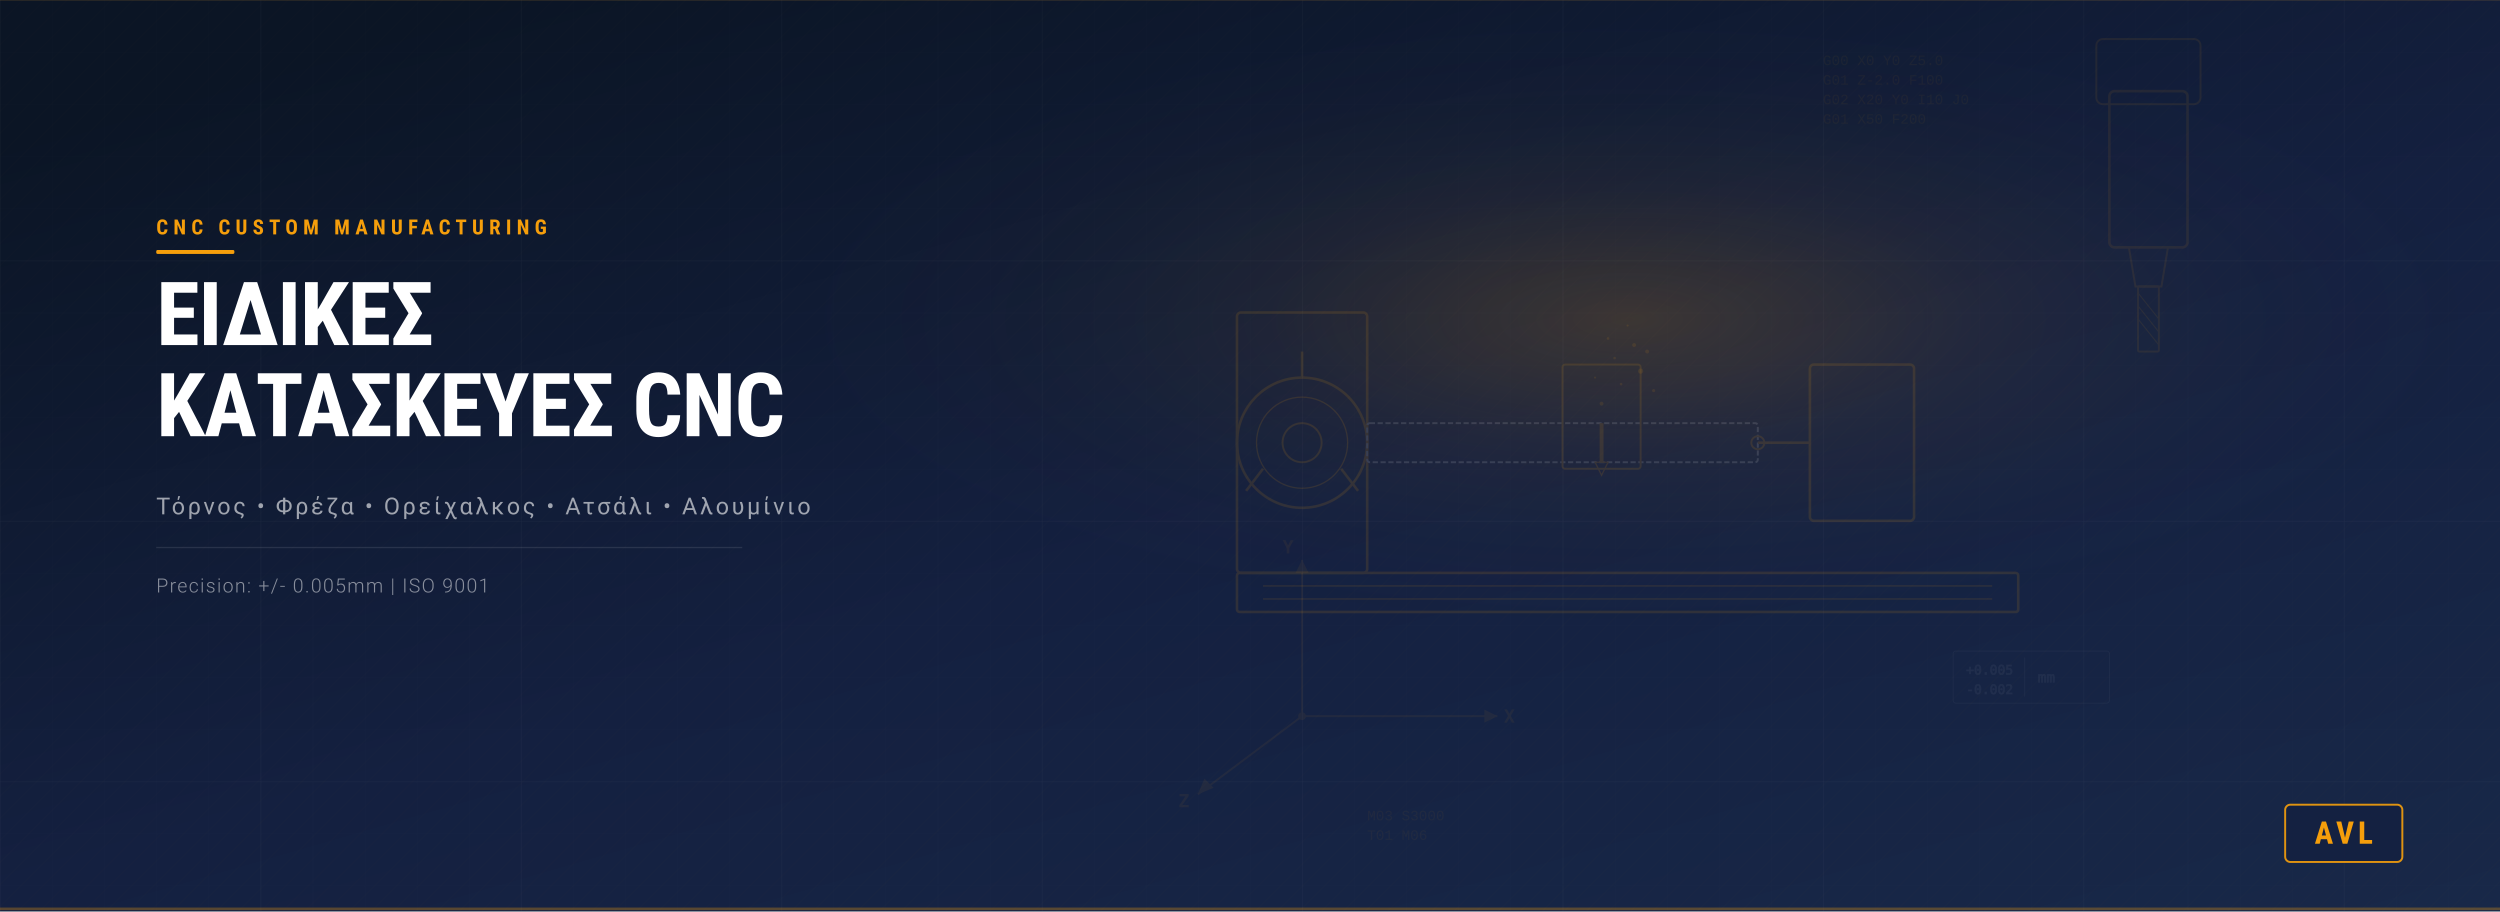
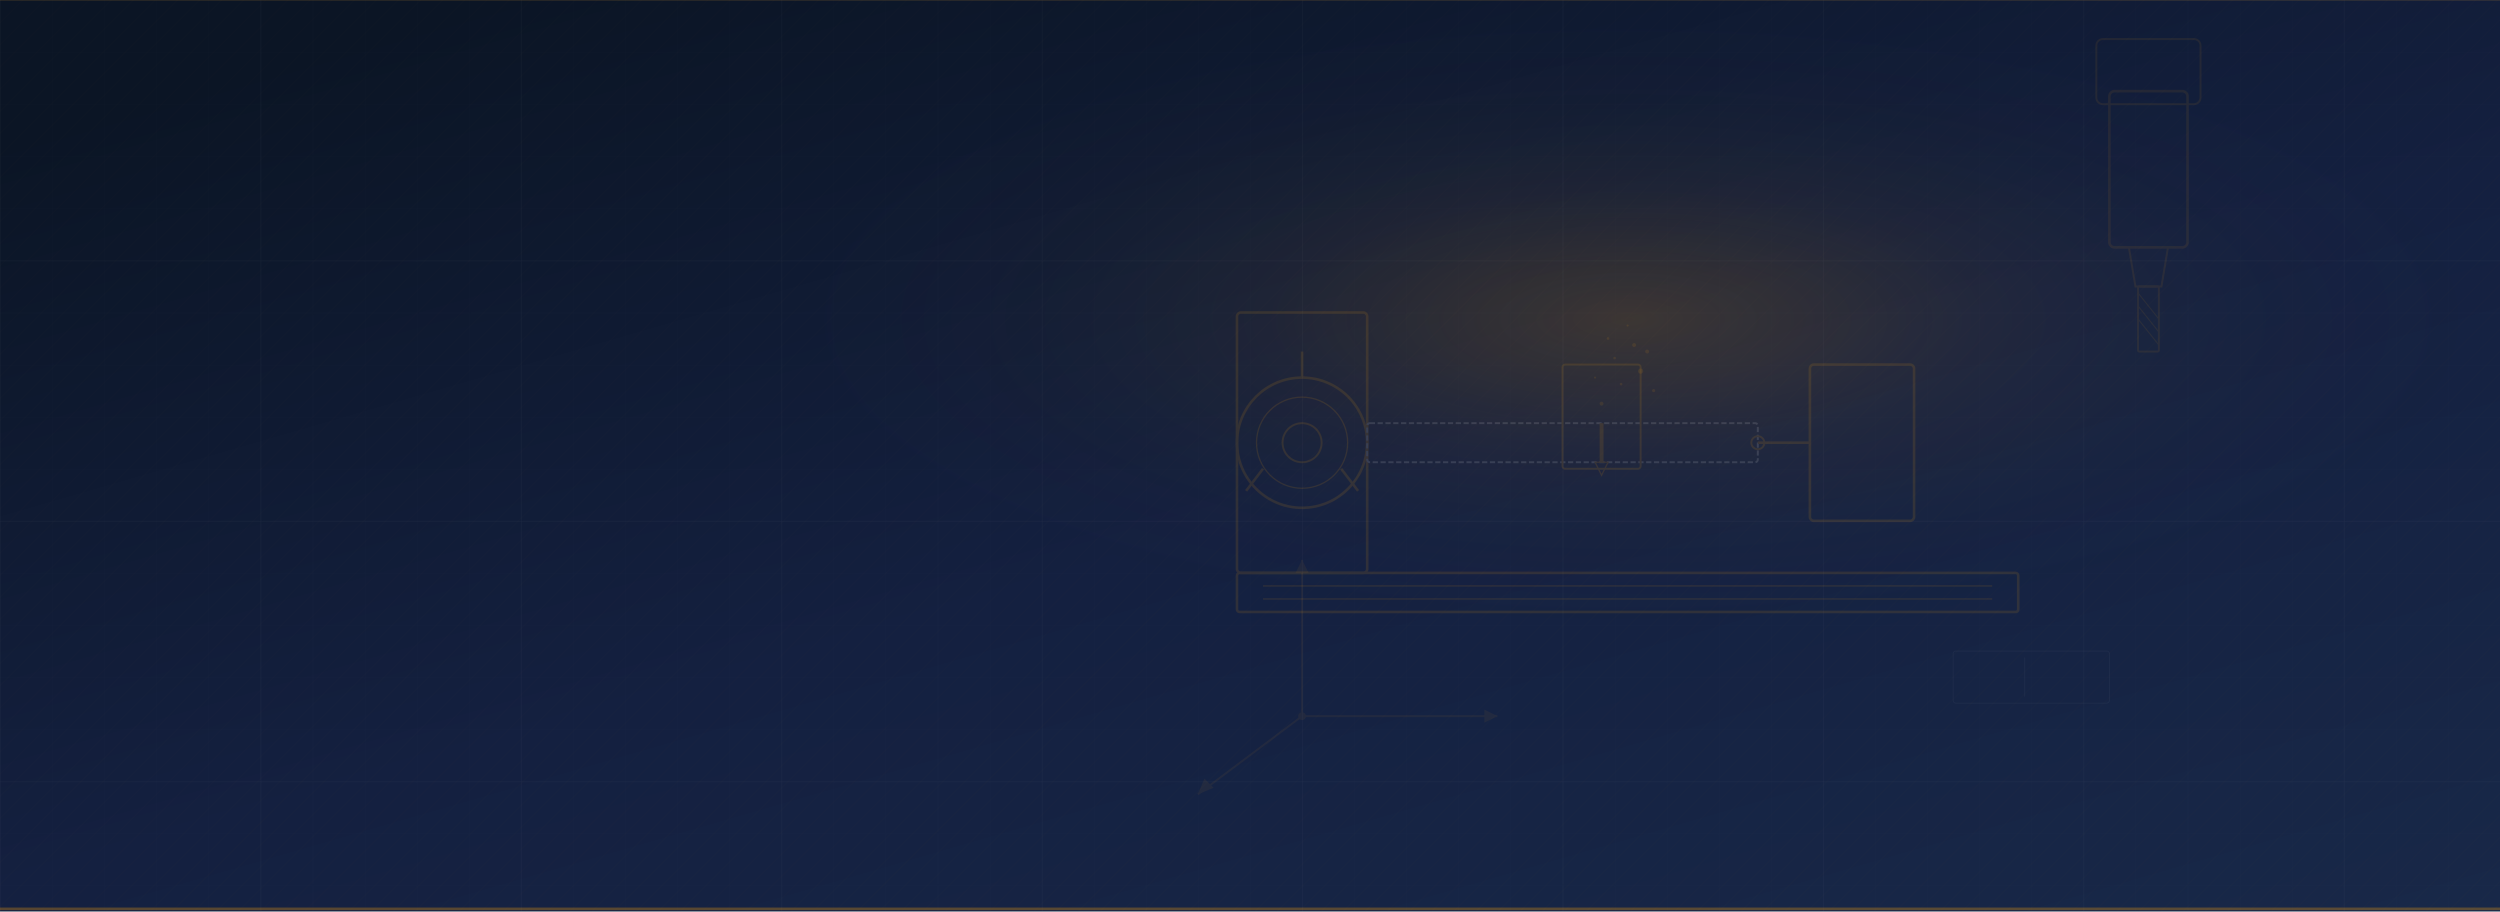
- <svg xmlns="http://www.w3.org/2000/svg" viewBox="0 0 1920 700" width="1920" height="700">
+ <svg xmlns="http://www.w3.org/2000/svg" viewBox="0 0 1920 700">
  <defs>
    <linearGradient id="bg" x1="0.2" y1="0" x2="1" y2="1">
      <stop offset="0%" stop-color="#0b1525" />
      <stop offset="50%" stop-color="#142040" />
      <stop offset="100%" stop-color="#182848" />
    </linearGradient>
    <radialGradient id="spark" cx="65%" cy="35%" r="35%">
      <stop offset="0%" stop-color="#f59e0b" stop-opacity="0.18" />
      <stop offset="40%" stop-color="#f59e0b" stop-opacity="0.06" />
      <stop offset="100%" stop-color="#142040" stop-opacity="0" />
    </radialGradient>
    <pattern id="engGrid" width="40" height="40" patternUnits="userSpaceOnUse">
      <path d="M 40 0 L 0 0 0 40" fill="none" stroke="#ffffff" stroke-opacity="0.03" stroke-width="0.3" />
    </pattern>
    <pattern id="engGridMajor" width="200" height="200" patternUnits="userSpaceOnUse">
      <path d="M 200 0 L 0 0 0 200" fill="none" stroke="#ffffff" stroke-opacity="0.05" stroke-width="0.5" />
    </pattern>
    <pattern id="crosshatch" width="12" height="12" patternUnits="userSpaceOnUse" patternTransform="rotate(45)">
      <line x1="0" y1="0" x2="0" y2="12" stroke="#f59e0b" stroke-opacity="0.025" stroke-width="0.5" />
    </pattern>
  </defs>
  <rect width="1920" height="700" fill="url(#bg)" />
  <rect width="1920" height="700" fill="url(#engGrid)" />
  <rect width="1920" height="700" fill="url(#engGridMajor)" />
  <rect width="1920" height="700" fill="url(#crosshatch)" />
  <rect width="1920" height="700" fill="url(#spark)" />
  <g transform="translate(1250, 320)" opacity="0.12">
    <rect x="-300" y="120" width="600" height="30" rx="2" fill="none" stroke="#f59e0b" stroke-width="2" />
    <line x1="-280" y1="130" x2="280" y2="130" stroke="#f59e0b" stroke-width="1" />
    <line x1="-280" y1="140" x2="280" y2="140" stroke="#f59e0b" stroke-width="1" />
    <rect x="-300" y="-80" width="100" height="200" rx="3" fill="none" stroke="#f59e0b" stroke-width="2" />
    <circle cx="-250" cy="20" r="50" fill="none" stroke="#f59e0b" stroke-width="2" />
    <circle cx="-250" cy="20" r="35" fill="none" stroke="#f59e0b" stroke-width="1" />
    <circle cx="-250" cy="20" r="15" fill="none" stroke="#f59e0b" stroke-width="1.5" />
    <line x1="-250" y1="-30" x2="-250" y2="-50" stroke="#f59e0b" stroke-width="2" />
    <line x1="-220" y1="40" x2="-207" y2="57" stroke="#f59e0b" stroke-width="2" />
    <line x1="-280" y1="40" x2="-293" y2="57" stroke="#f59e0b" stroke-width="2" />
    <rect x="-200" y="5" width="300" height="30" rx="2" fill="none" stroke="#ffffff" stroke-width="1.5" stroke-dasharray="4,2" />
    <rect x="-50" y="-40" width="60" height="80" rx="2" fill="none" stroke="#f59e0b" stroke-width="1.5" />
    <line x1="-20" y1="5" x2="-20" y2="35" stroke="#f59e0b" stroke-width="3" />
    <polygon points="-25,35 -15,35 -20,45" fill="none" stroke="#f59e0b" stroke-width="1" />
    <rect x="140" y="-40" width="80" height="120" rx="3" fill="none" stroke="#f59e0b" stroke-width="2" />
    <line x1="140" y1="20" x2="100" y2="20" stroke="#f59e0b" stroke-width="2" />
    <circle cx="100" cy="20" r="5" fill="none" stroke="#f59e0b" stroke-width="1.5" />
  </g>
  <g transform="translate(1650, 150)" opacity="0.08">
    <rect x="-30" y="-80" width="60" height="120" rx="4" fill="none" stroke="#f59e0b" stroke-width="2" />
    <path d="M -15,40 L -10,70 L 10,70 L 15,40" fill="none" stroke="#f59e0b" stroke-width="1.5" />
    <rect x="-8" y="70" width="16" height="50" rx="1" fill="none" stroke="#f59e0b" stroke-width="1.5" />
    <line x1="-8" y1="75" x2="8" y2="95" stroke="#f59e0b" stroke-width="0.8" />
    <line x1="-8" y1="85" x2="8" y2="105" stroke="#f59e0b" stroke-width="0.8" />
    <line x1="-8" y1="95" x2="8" y2="115" stroke="#f59e0b" stroke-width="0.8" />
    <rect x="-40" y="-120" width="80" height="50" rx="5" fill="none" stroke="#f59e0b" stroke-width="1.5" />
  </g>
  <g transform="translate(1000, 550)" opacity="0.06">
    <line x1="0" y1="0" x2="150" y2="0" stroke="#f59e0b" stroke-width="1.5" />
    <polygon points="150,0 140,-5 140,5" fill="#f59e0b" />
-     <text x="155" y="5" fill="#f59e0b" font-family="monospace" font-size="14" font-weight="bold">X</text>
    <line x1="0" y1="0" x2="0" y2="-120" stroke="#f59e0b" stroke-width="1.5" />
    <polygon points="0,-120 -5,-110 5,-110" fill="#f59e0b" />
-     <text x="-15" y="-125" fill="#f59e0b" font-family="monospace" font-size="14" font-weight="bold">Y</text>
    <line x1="0" y1="0" x2="-80" y2="60" stroke="#f59e0b" stroke-width="1.5" />
    <polygon points="-80,60 -68,55 -75,48" fill="#f59e0b" />
-     <text x="-95" y="70" fill="#f59e0b" font-family="monospace" font-size="14" font-weight="bold">Z</text>
    <circle cx="0" cy="0" r="3" fill="#f59e0b" />
-   </g>
-   <g opacity="0.05" fill="#f59e0b" font-family="'Courier New', monospace" font-size="11">
-     <text x="1400" y="50">G00 X0 Y0 Z5.0</text>
-     <text x="1400" y="65">G01 Z-2.0 F100</text>
-     <text x="1400" y="80">G02 X20 Y0 I10 J0</text>
-     <text x="1400" y="95">G01 X50 F200</text>
-     <text x="1050" y="630">M03 S3000</text>
-     <text x="1050" y="645">T01 M06</text>
-   </g>
-   <g opacity="0.05" stroke="#ffffff" stroke-width="0.5" fill="#ffffff" font-family="monospace" font-size="9">
-     <rect x="1500" y="500" width="120" height="40" rx="2" fill="none" stroke="#ffffff" />
-     <text x="1510" y="518" font-size="10">+0.005</text>
-     <text x="1510" y="533" font-size="10">-0.002</text>
-     <line x1="1555" y1="505" x2="1555" y2="535" stroke="#ffffff" />
-     <text x="1565" y="524" font-size="11">mm</text>
  </g>
  <g fill="#f59e0b" opacity="0.1">
    <circle cx="1230" cy="310" r="1.5" />
    <circle cx="1245" cy="295" r="1" />
    <circle cx="1260" cy="285" r="2" />
    <circle cx="1240" cy="275" r="1" />
    <circle cx="1255" cy="265" r="1.5" />
    <circle cx="1225" cy="290" r="0.8" />
    <circle cx="1270" cy="300" r="1.2" />
    <circle cx="1250" cy="250" r="0.8" />
    <circle cx="1235" cy="260" r="1" />
    <circle cx="1265" cy="270" r="1.5" />
  </g>
+   <g opacity="0.05" stroke="#ffffff" stroke-width="0.5">
+     <rect x="1500" y="500" width="120" height="40" rx="2" fill="none" />
+     <line x1="1555" y1="505" x2="1555" y2="535" />
+   </g>
  <line x1="0" y1="698" x2="1920" y2="698" stroke="#f59e0b" stroke-width="2" opacity="0.3" />
  <line x1="0" y1="0" x2="1920" y2="0" stroke="#f59e0b" stroke-width="1" opacity="0.15" />
-   <g transform="translate(120, 180)">
-     <text x="0" y="0" fill="#f59e0b" font-family="'Roboto Condensed', 'Arial Narrow', sans-serif" font-size="16" font-weight="700" letter-spacing="4">CNC CUSTOM MANUFACTURING</text>
-     <rect x="0" y="12" width="60" height="3" fill="#f59e0b" rx="1" />
-     <text x="0" y="85" fill="#ffffff" font-family="'Roboto Condensed', 'Arial Narrow', sans-serif" font-size="68" font-weight="900" letter-spacing="-1">ΕΙΔΙΚΕΣ</text>
-     <text x="0" y="155" fill="#ffffff" font-family="'Roboto Condensed', 'Arial Narrow', sans-serif" font-size="68" font-weight="900" letter-spacing="-1">ΚΑΤΑΣΚΕΥΕΣ CNC</text>
-     <text x="0" y="215" fill="#ffffff" font-family="'Roboto', Arial, sans-serif" font-size="18" font-weight="400" opacity="0.6" letter-spacing="2">Τόρνος  •  Φρέζα  •  Ορείχαλκος  •  Ατσάλι  •  Αλουμίνιο</text>
-     <rect x="0" y="240" width="450" height="1" fill="#ffffff" opacity="0.1" />
-     <text x="0" y="275" fill="#ffffff" font-family="'Roboto', Arial, sans-serif" font-size="15" font-weight="300" opacity="0.5" letter-spacing="1">Precision: +/- 0.005mm  |  ISO 9001</text>
-   </g>
-   <g transform="translate(1800, 640)">
-     <rect x="-45" y="-22" width="90" height="44" rx="4" fill="#142040" stroke="#f59e0b" stroke-width="1.5" opacity="0.9" />
-     <text x="0" y="8" fill="#f59e0b" font-family="'Roboto Condensed', 'Arial Narrow', sans-serif" font-size="24" font-weight="900" text-anchor="middle" letter-spacing="3">AVL</text>
-   </g>
</svg>
